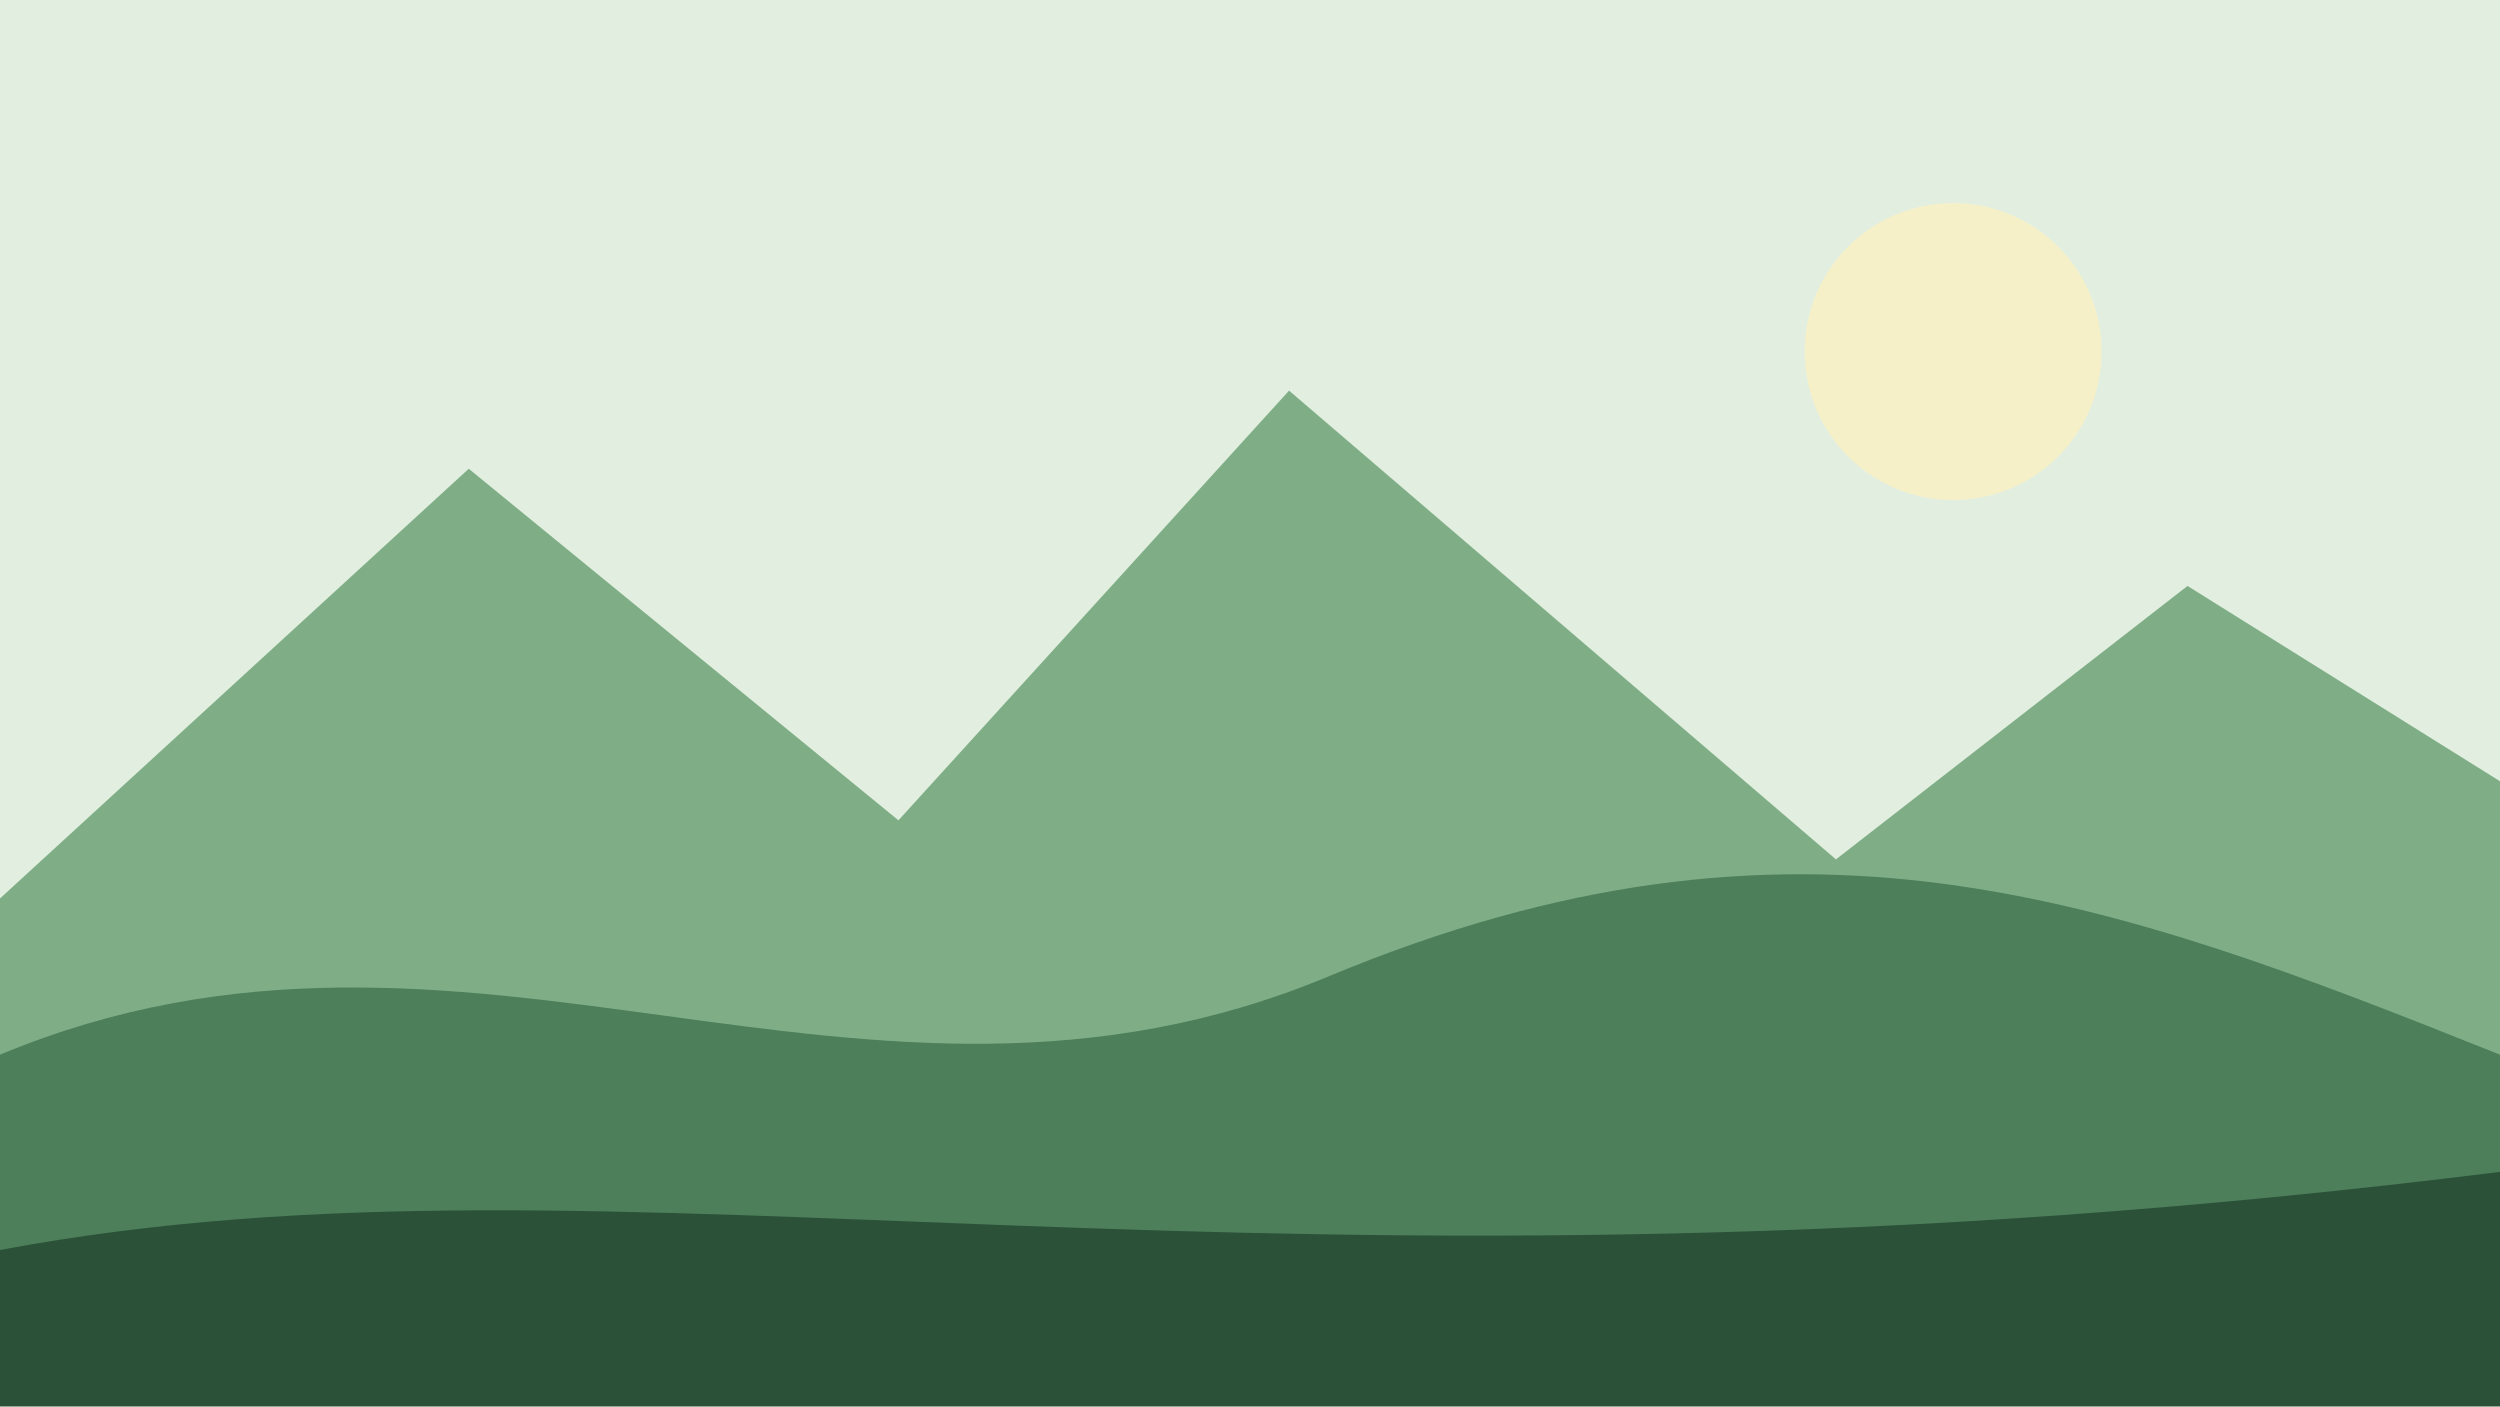
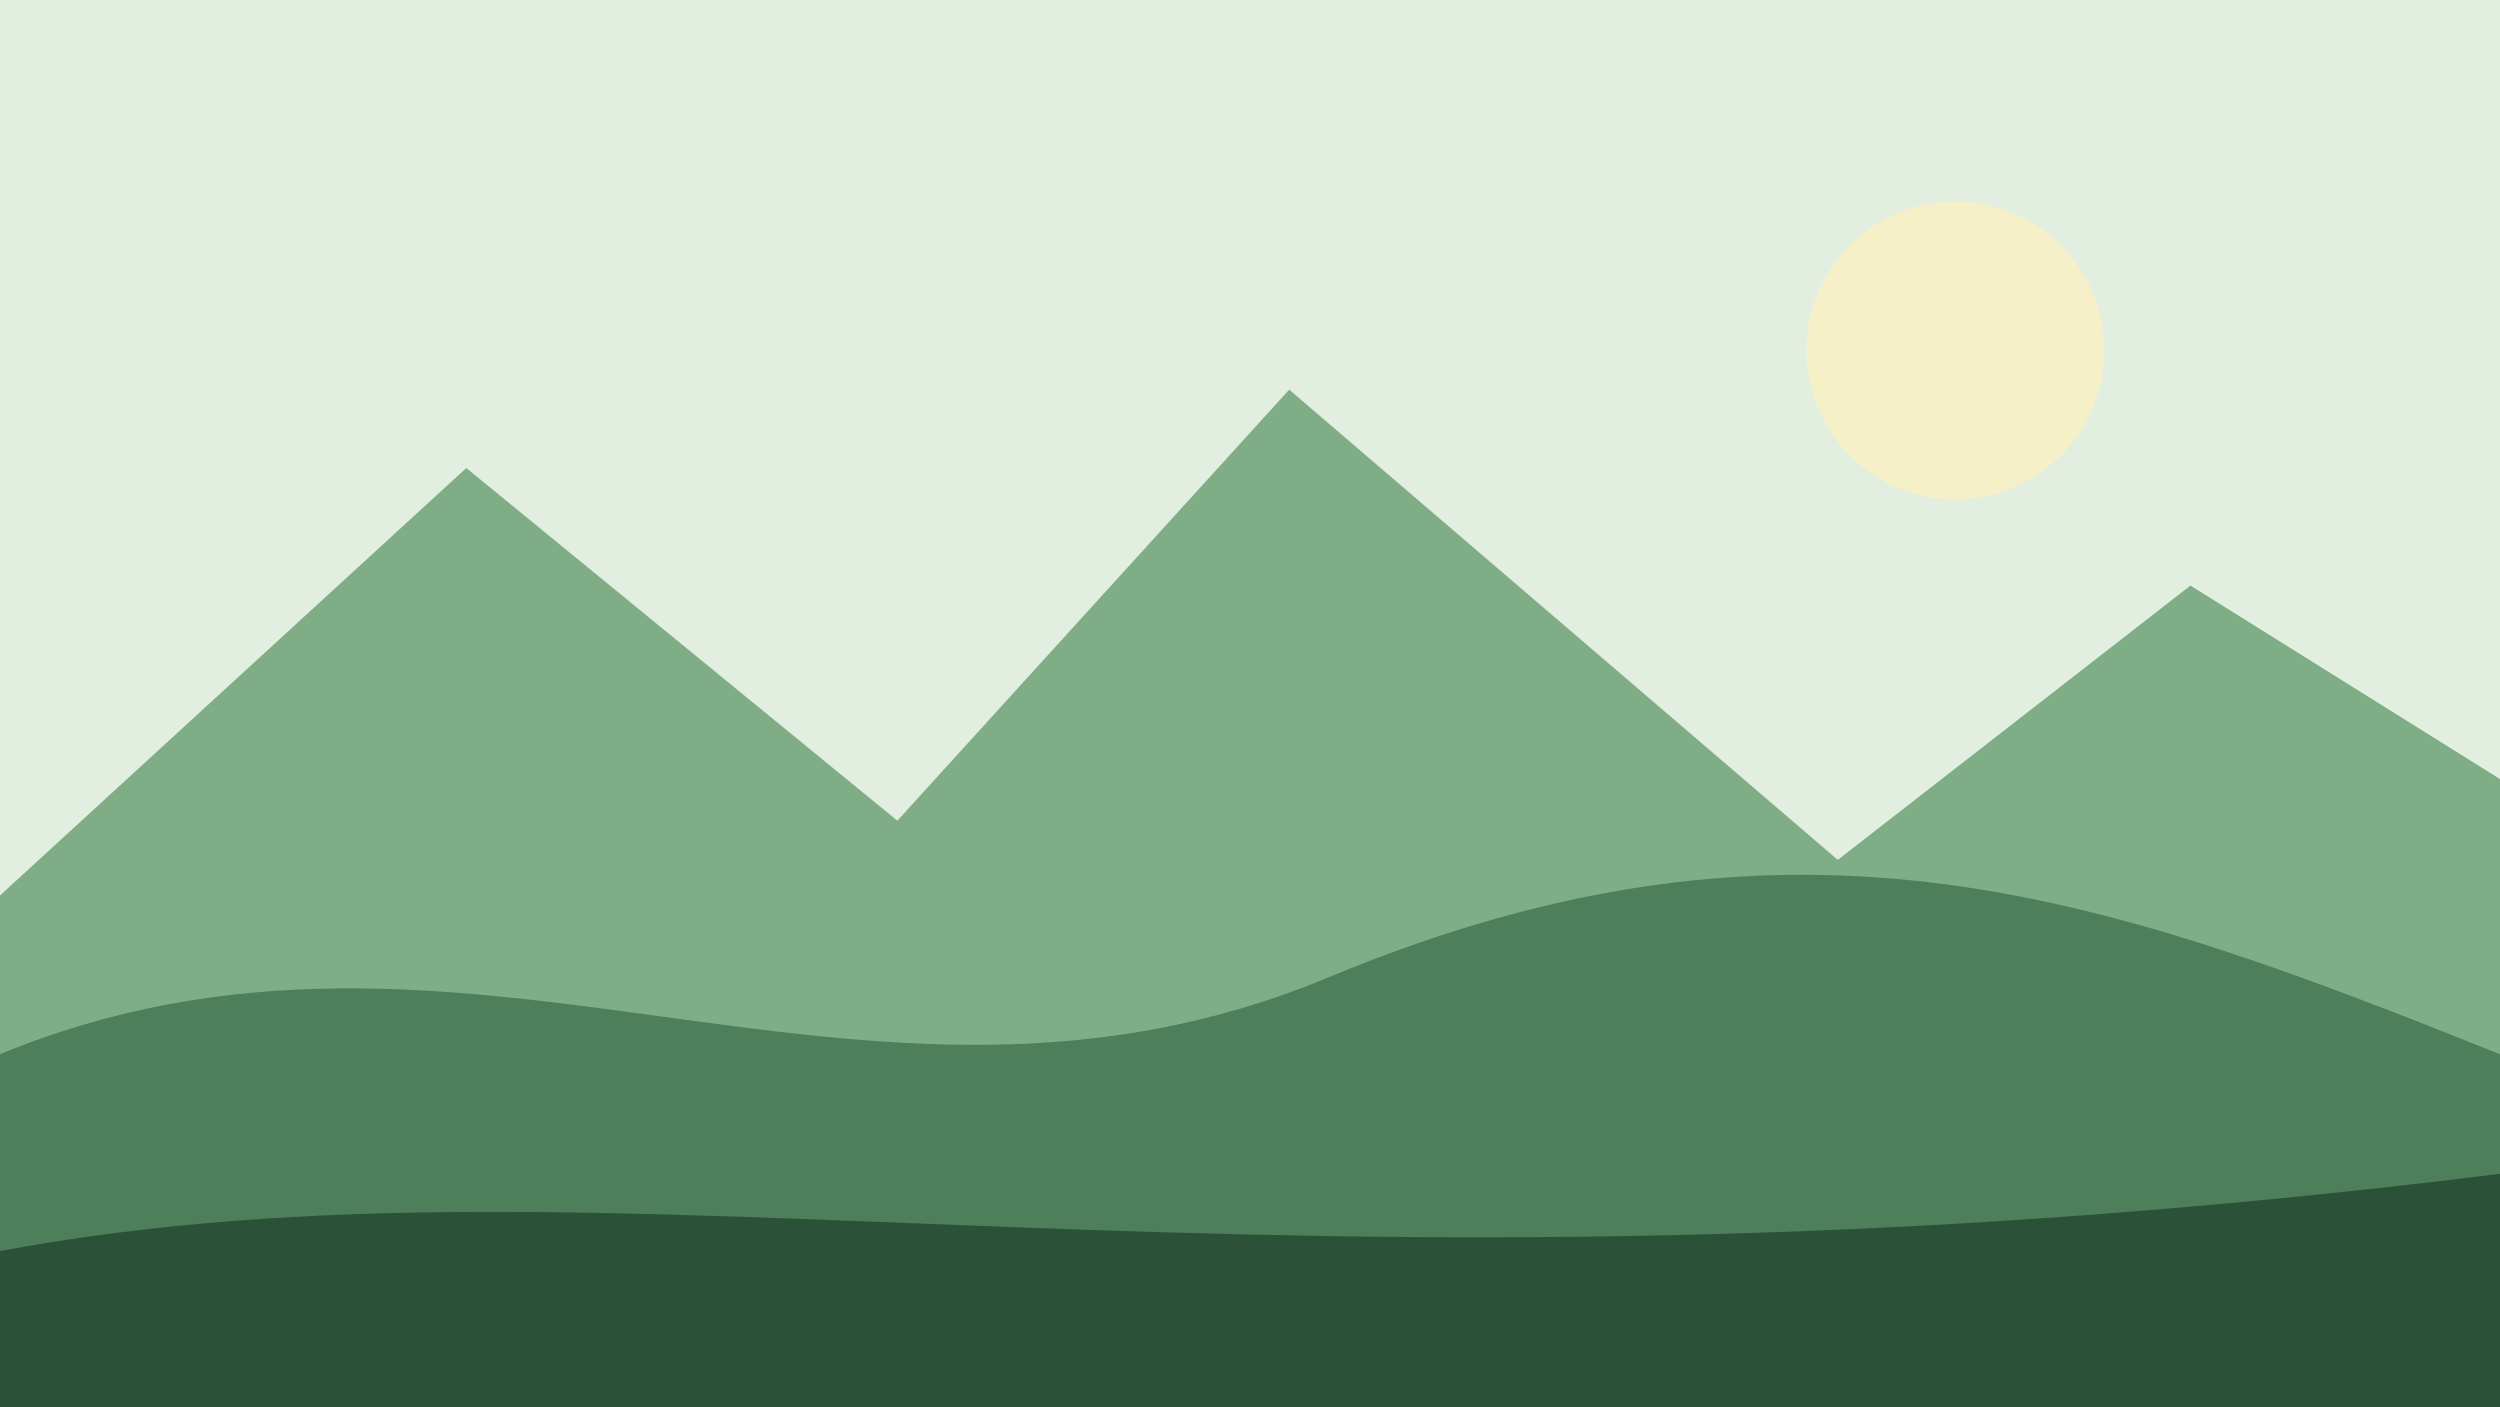
- <svg xmlns="http://www.w3.org/2000/svg" viewBox="0 0 640 360" width="640" height="360">
+ <svg xmlns="http://www.w3.org/2000/svg" viewBox="1 1 638 358" width="640" height="360">
  <rect width="640" height="360" fill="#e2efe0" />
  <circle cx="500" cy="90" r="38" fill="#f6f0c8" />
  <path d="M0 230 L120 120 L230 210 L330 100 L470 220 L560 150 L640 200 V360 H0Z" fill="#7fae86" />
  <path d="M0 270 C120 220 220 300 340 250 S540 230 640 270 V360 H0Z" fill="#4c7f5a" />
  <path d="M0 320 C160 290 320 340 640 300 V360 H0Z" fill="#2c5139" />
</svg>
